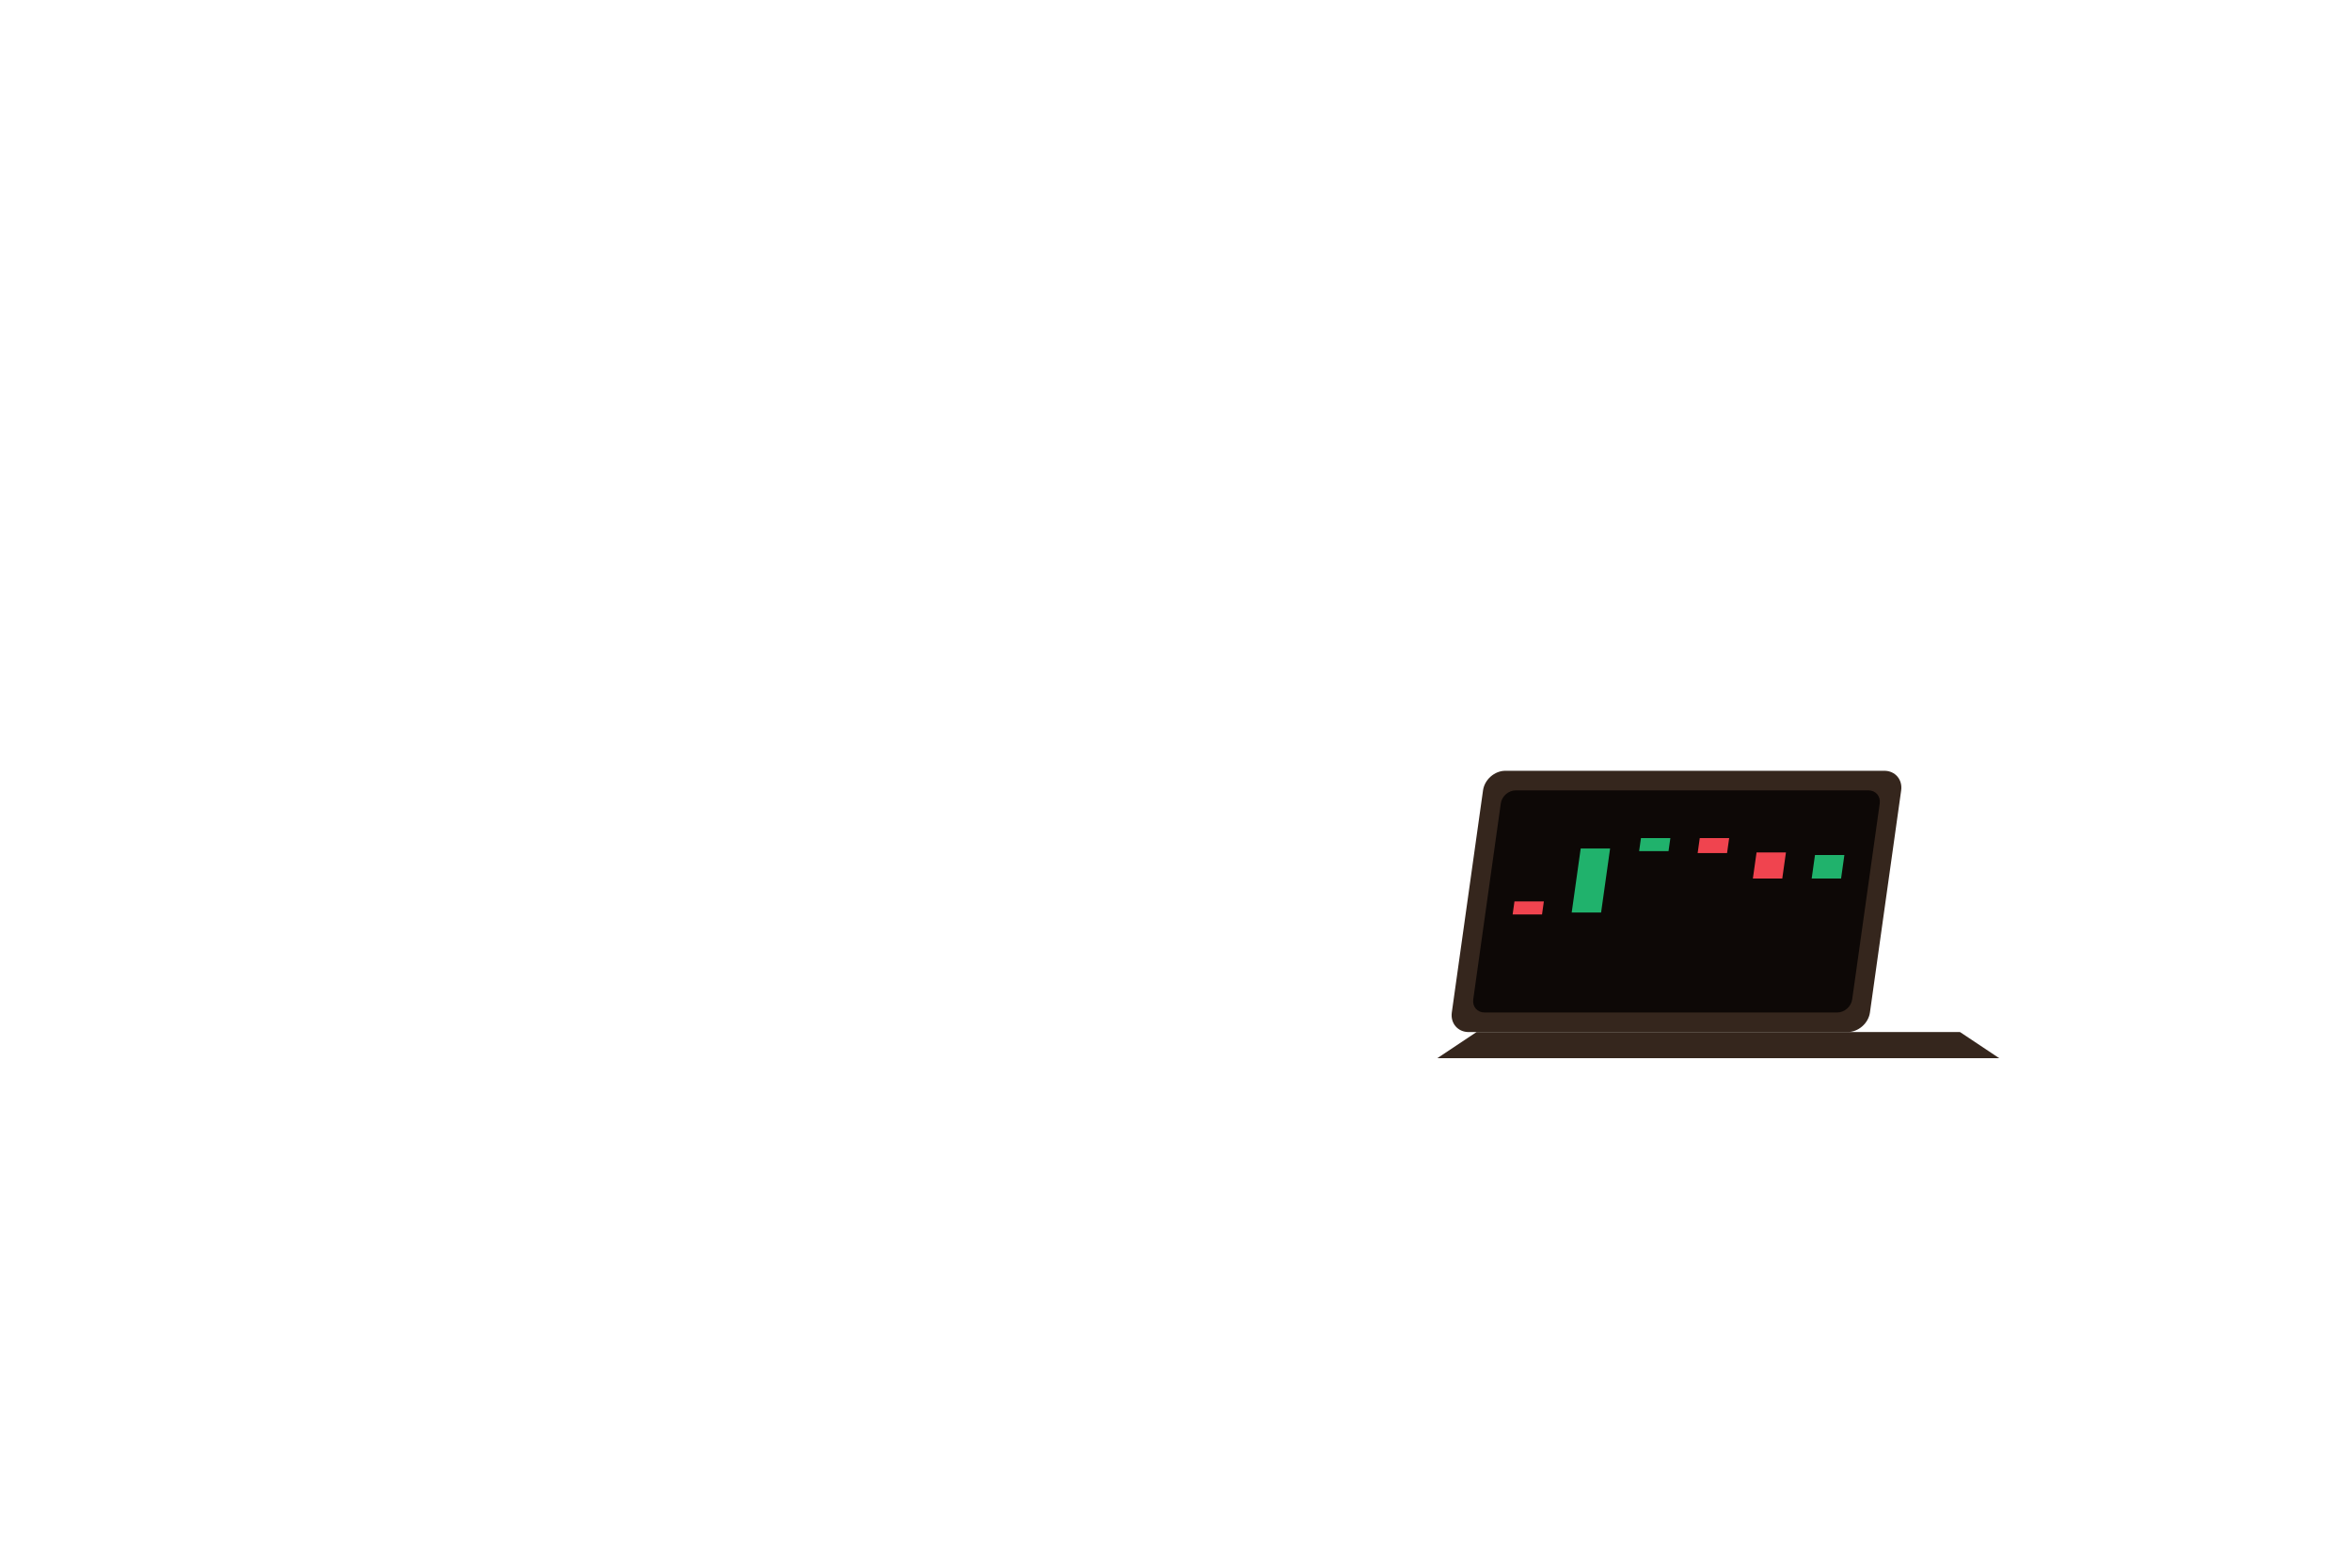
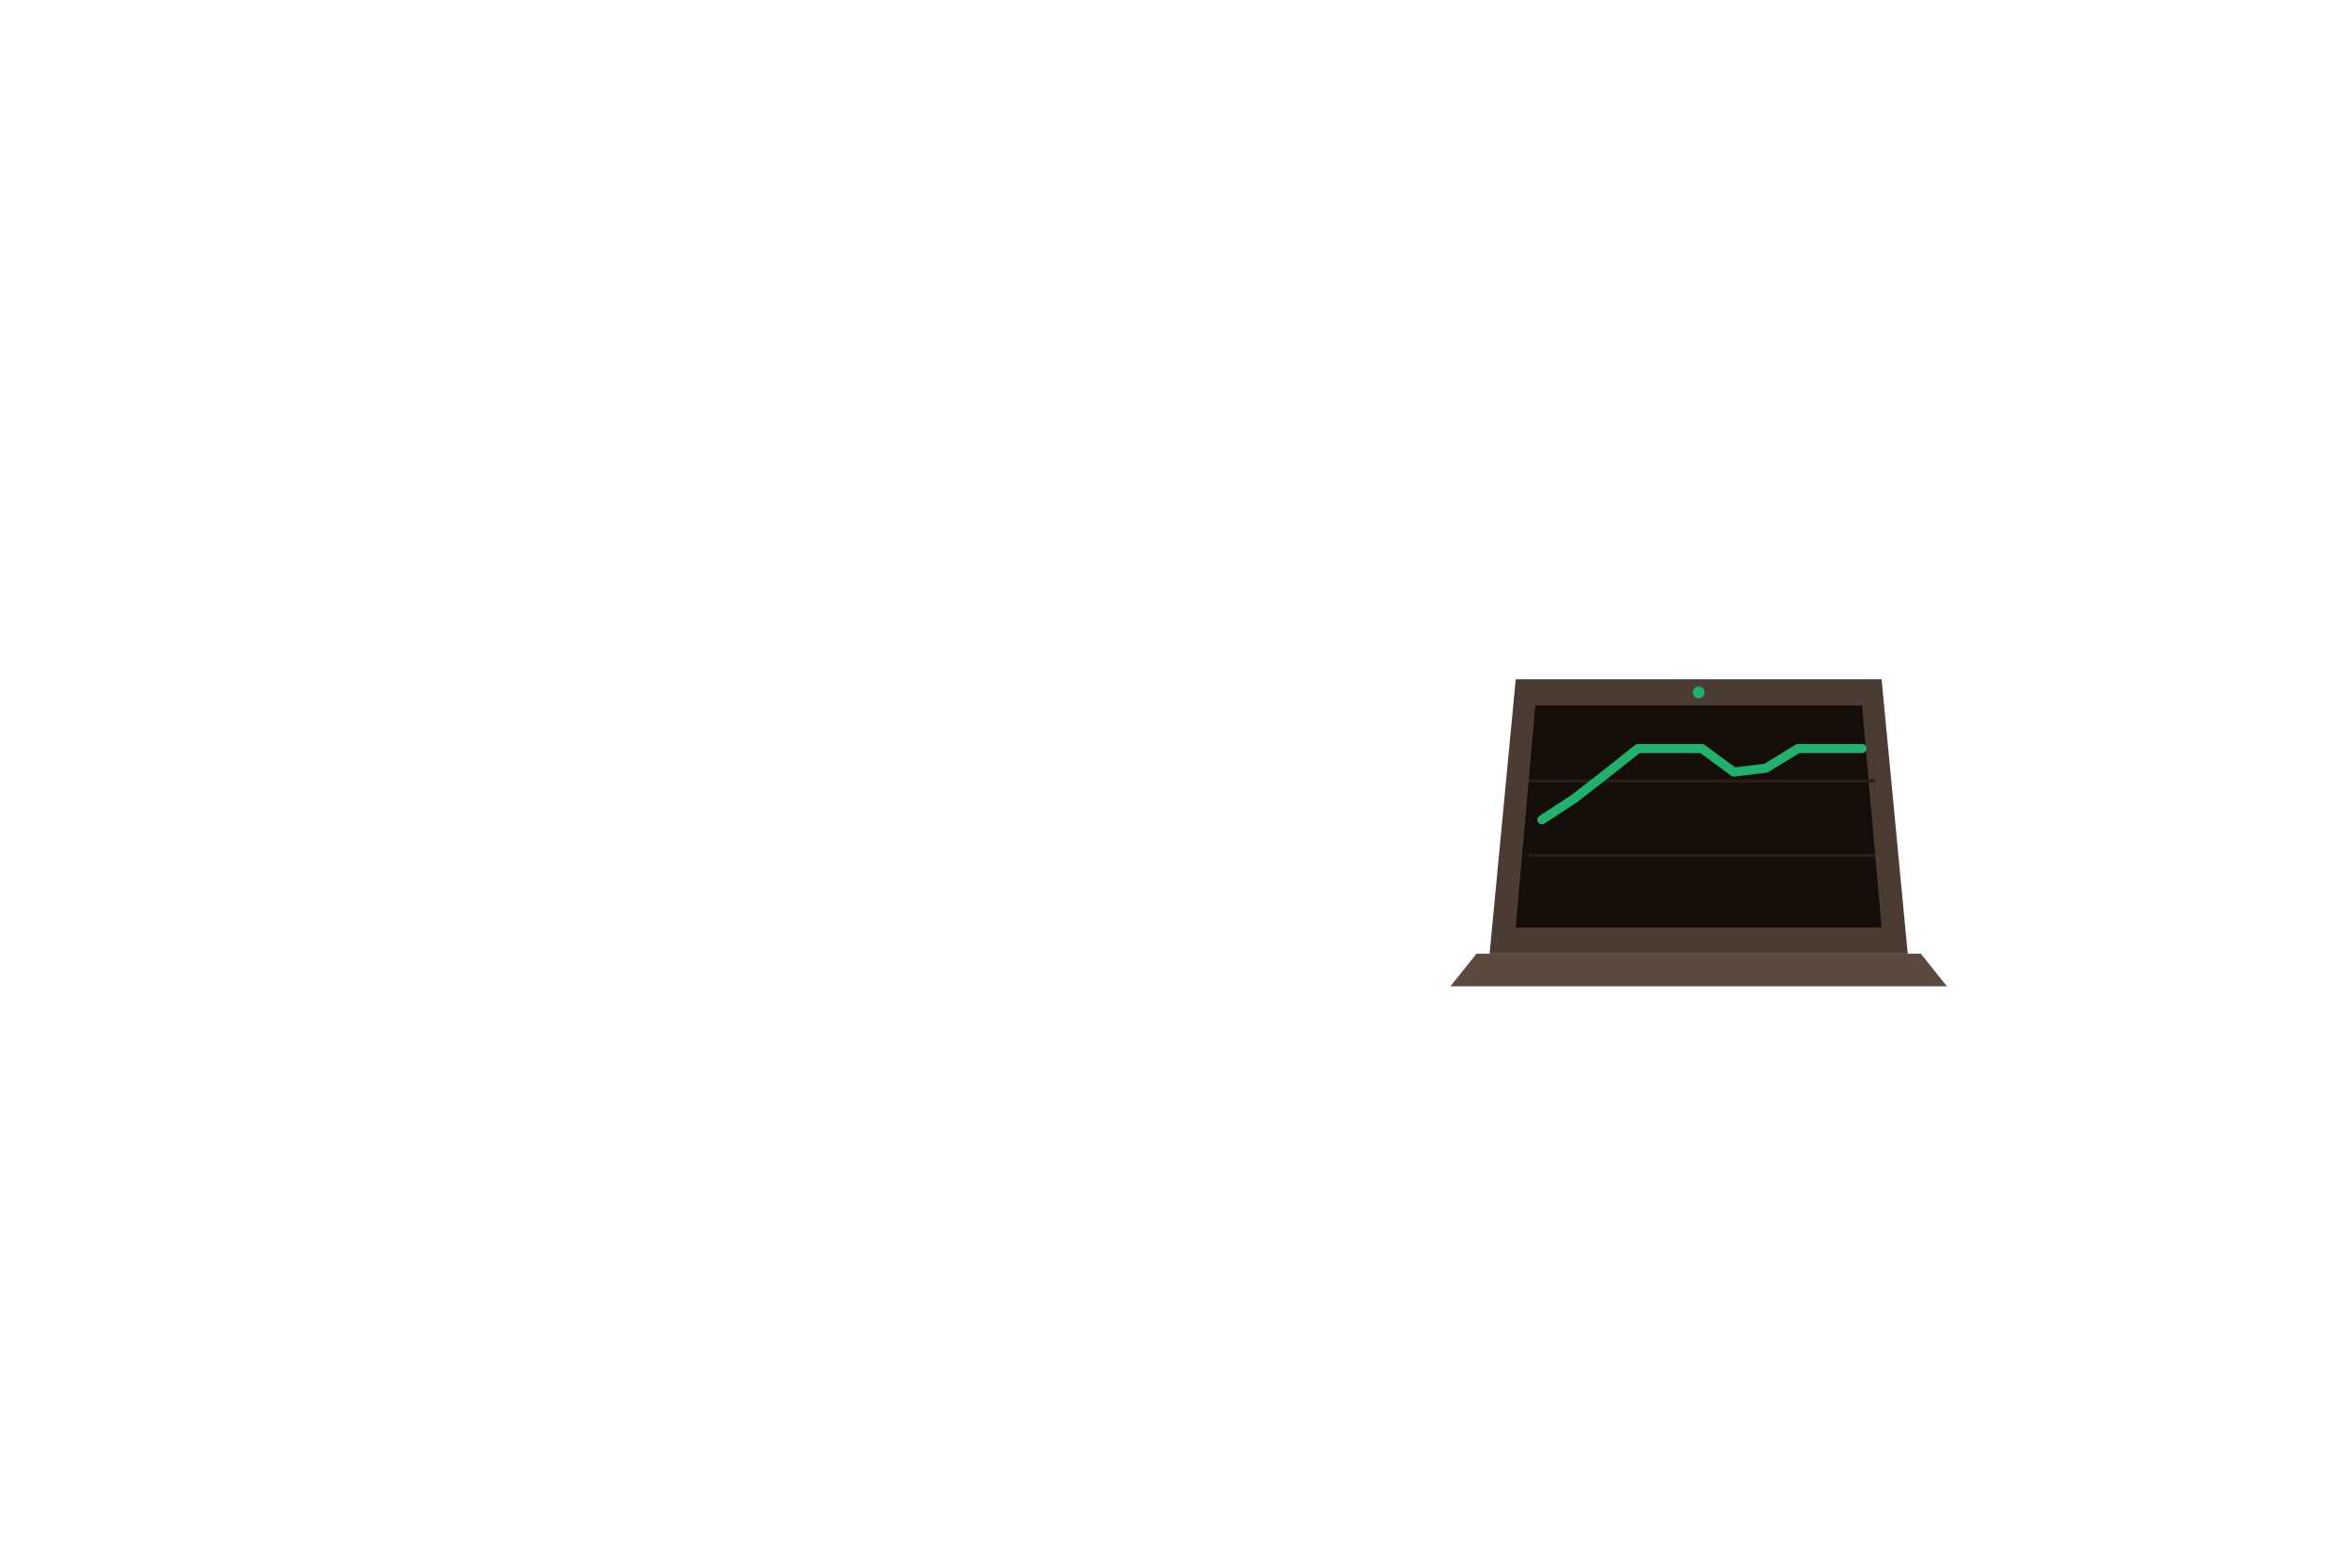
<svg xmlns="http://www.w3.org/2000/svg" viewBox="0 0 360 240">
-   <path d="M226 158 L300 158 L306 162 L220 162Z" fill="#35261d" />
-   <g transform="skewX(-8)">
-     <rect x="244" y="118" width="64" height="40" rx="3" fill="#35261d" />
-     <g id="screen">
-       <rect x="247" y="121" width="58" height="34" rx="2" fill="#0d0806" />
-       <rect x="251.2" y="138.0" width="4.5" height="2.0" fill="#f0444f" />
-       <rect x="260.2" y="129.9" width="4.5" height="9.8" fill="#20b26c" />
-       <rect x="269.2" y="128.3" width="4.5" height="2.0" fill="#20b26c" />
-       <rect x="278.2" y="128.3" width="4.5" height="2.3" fill="#f0444f" />
-       <rect x="287.2" y="130.5" width="4.5" height="4.0" fill="#f0444f" />
-       <rect x="296.2" y="130.9" width="4.5" height="3.6" fill="#20b26c" />
-     </g>
+   <path d="M226 146 H294 L298 151 H222 Z" fill="#5a4a40" />
+   <path d="M232 104 H288 L292 146 H228 Z" fill="#4a3c33" />
+   <path d="M235 108 H285 L288 142 H232 Z" fill="#140d09" />
+   <g id="screen">
+     <rect x="234" y="119.3" width="53" height="0.5" fill="#2a1d15" />
+     <rect x="234" y="130.7" width="53" height="0.5" fill="#2a1d15" />
+     <path d="M236.0 125.5 L240.9 122.3 L245.8 118.5 L250.7 114.6 L255.6 114.6 L260.5 114.6 L265.4 118.2 L270.3 117.6 L275.2 114.6 L280.1 114.6 L285.0 114.6" fill="none" stroke="#20b26c" stroke-width="1.4" stroke-linejoin="round" stroke-linecap="round" />
  </g>
+   <circle cx="260" cy="106" r="0.9" fill="#20b26c" />
</svg>
